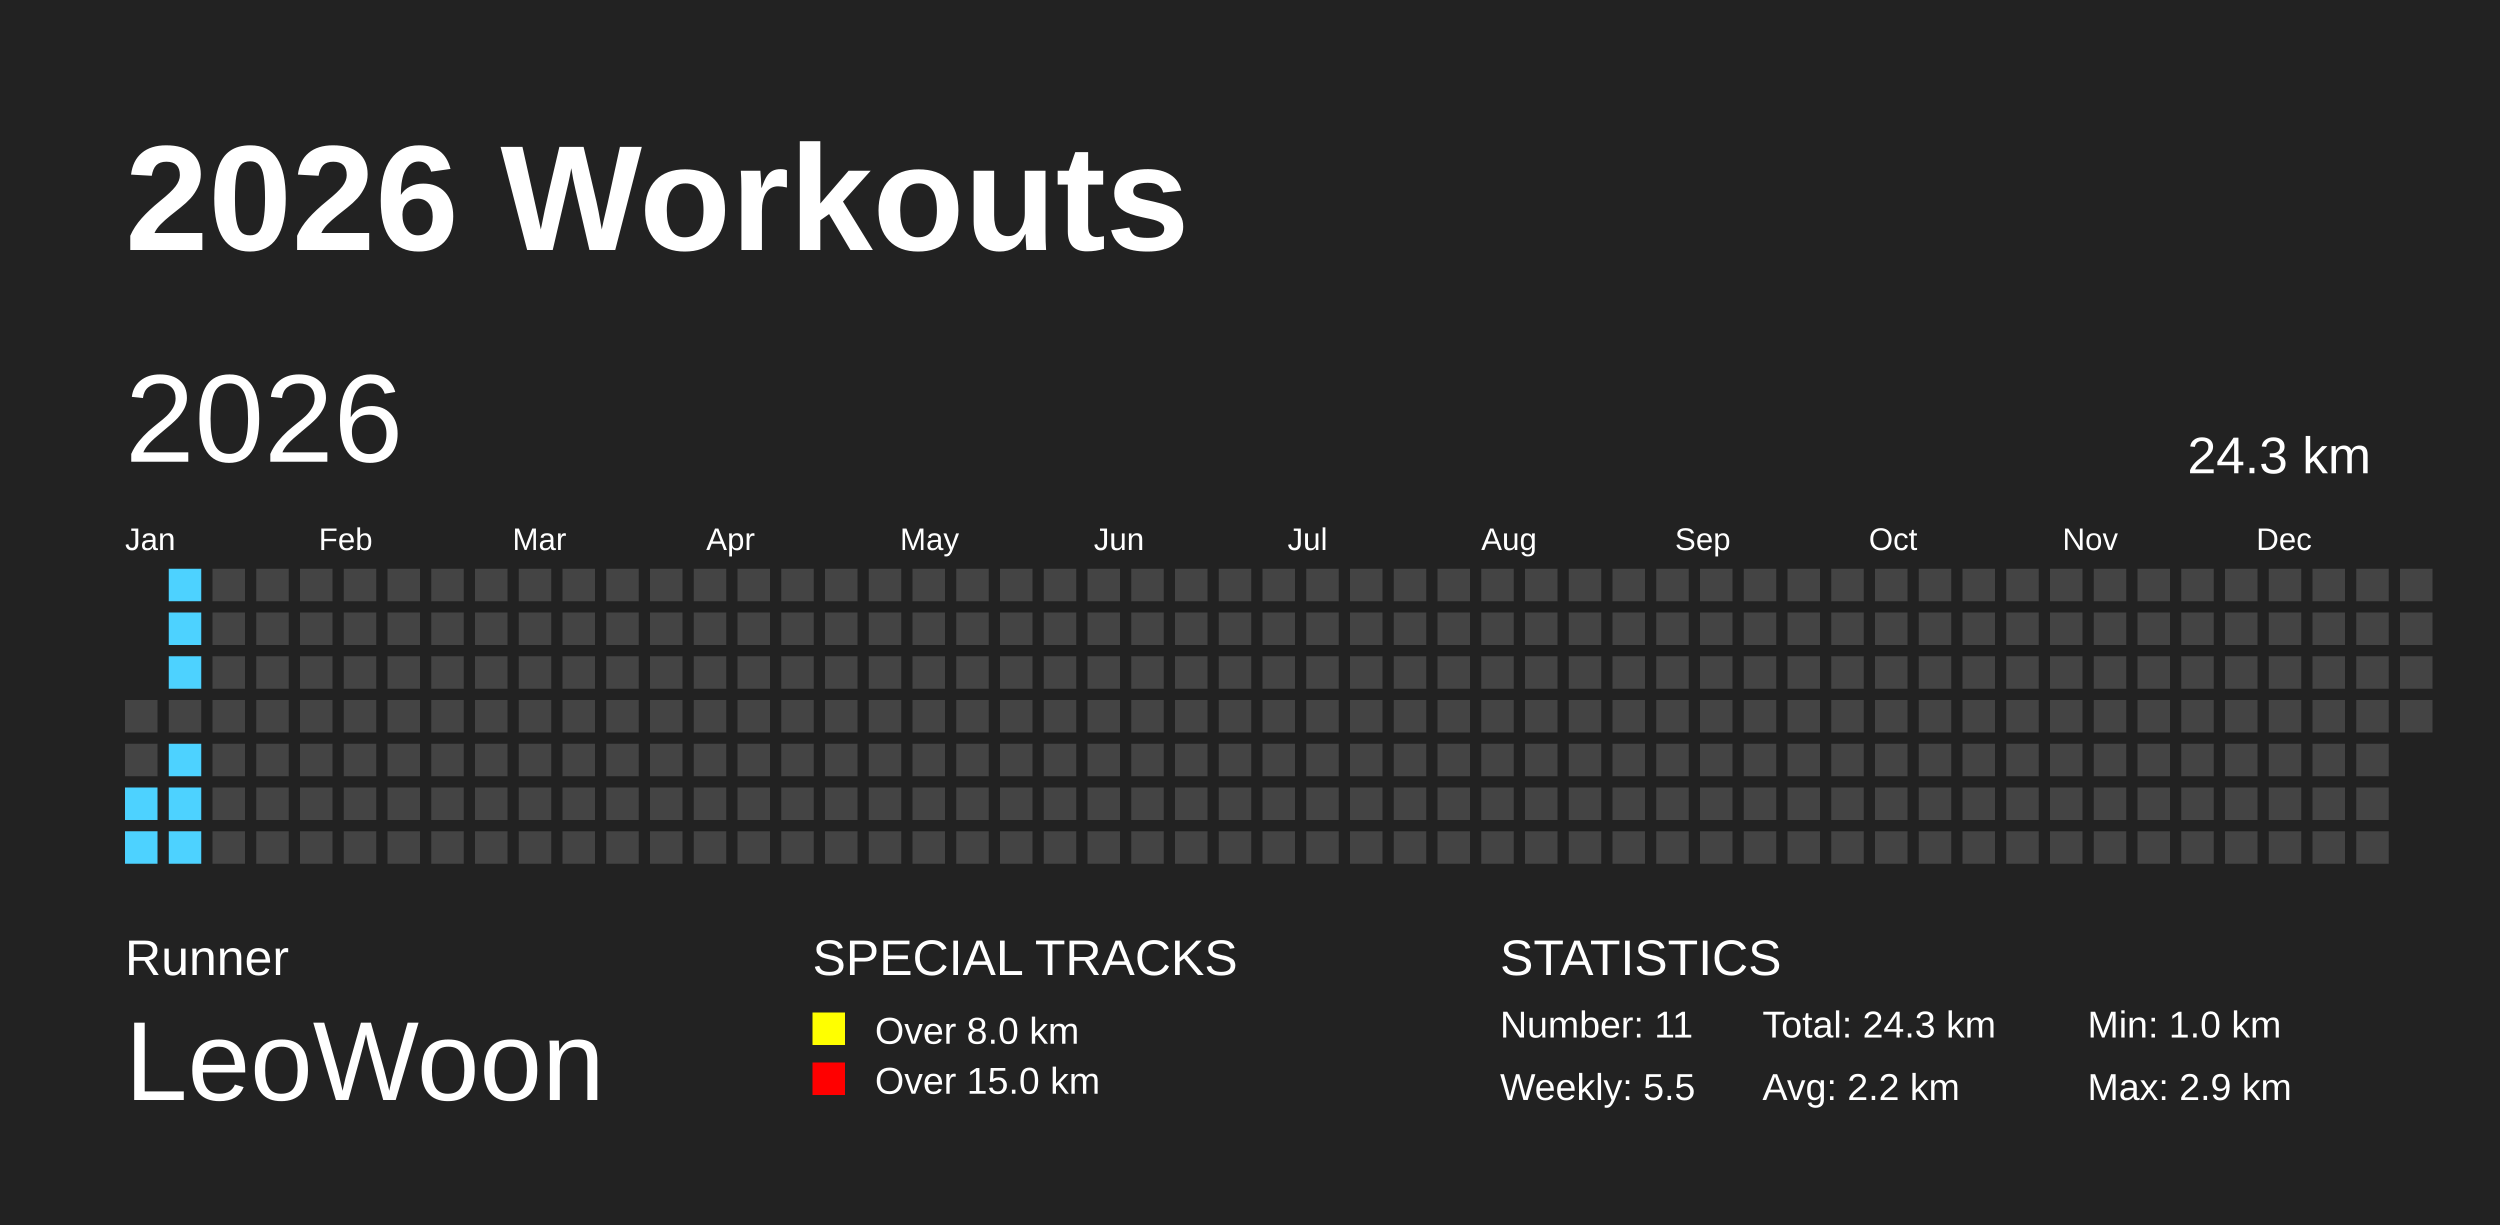
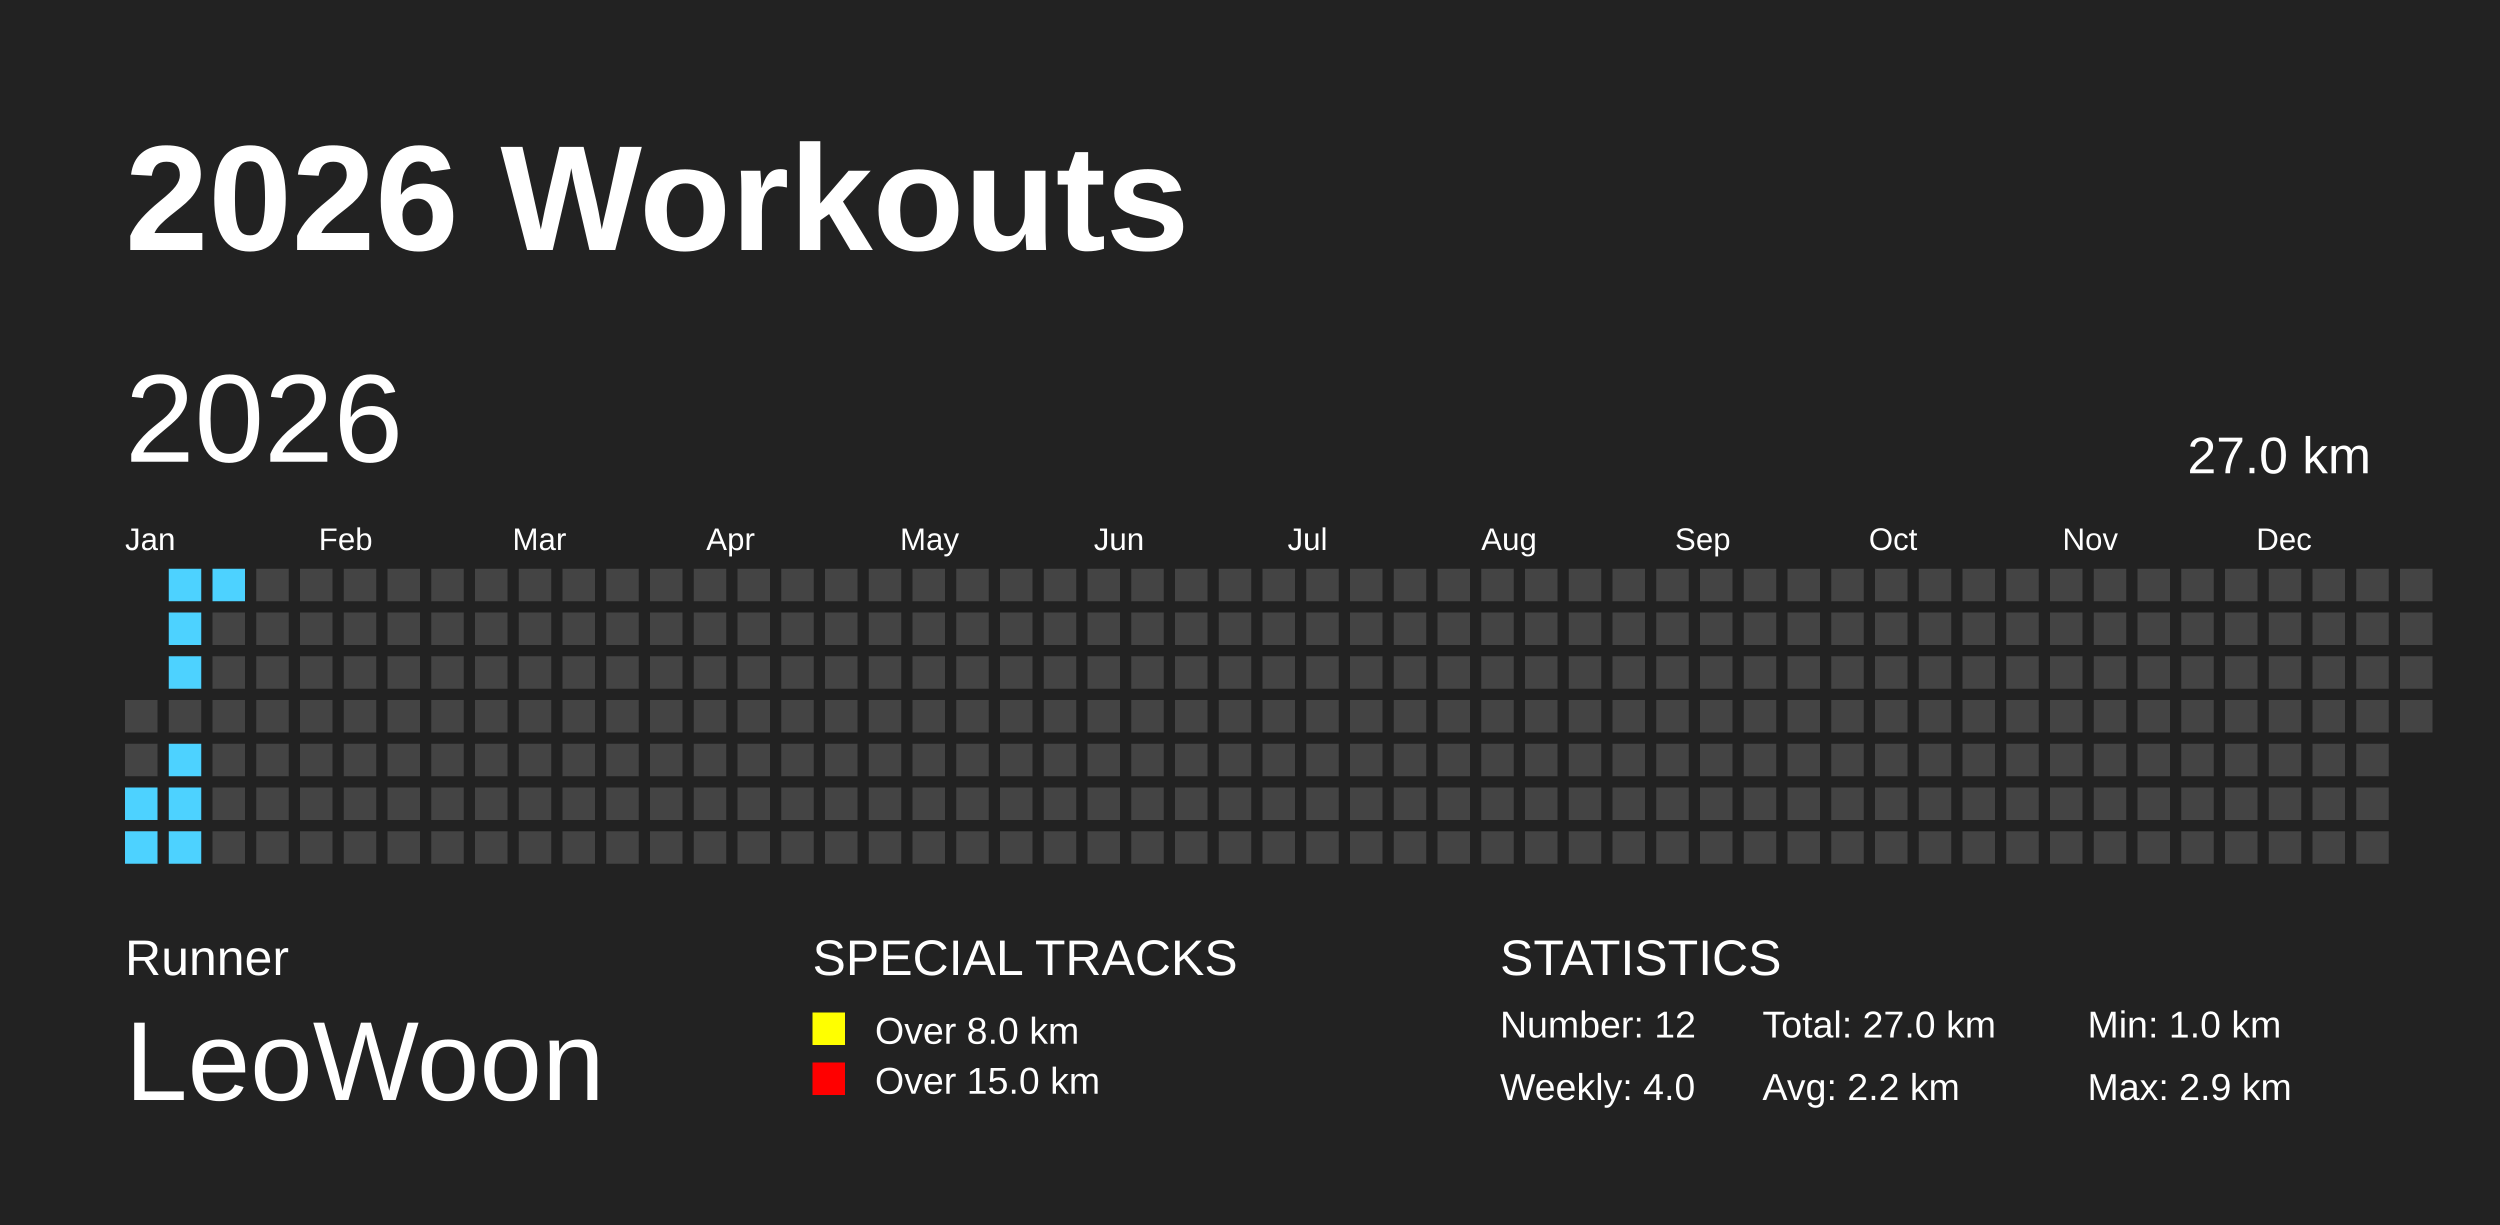
<svg xmlns="http://www.w3.org/2000/svg" baseProfile="full" height="98mm" version="1.1" viewBox="0,0,200,98" width="200mm">
  <defs />
  <rect fill="#222222" height="98" width="200" x="0" y="0" />
  <text fill="#FFFFFF" style="font-size:12px; font-family:Arial; font-weight:bold;" x="10" y="20">2026 Workouts</text>
  <text fill="#FFFFFF" style="font-size:4px; font-family:Arial" x="10" y="78">Runner</text>
  <text fill="#FFFFFF" style="font-size:9px; font-family:Arial" x="10" y="88">LeoWoon</text>
  <text fill="#FFFFFF" style="font-size:4px; font-family:Arial" x="65" y="78">SPECIAL TRACKS</text>
  <rect fill="yellow" height="2.6" width="2.6" x="65" y="81" />
  <text fill="#FFFFFF" style="font-size:3px; font-family:Arial" x="70" y="83.5">Over 8.0 km</text>
  <rect fill="red" height="2.6" width="2.6" x="65" y="85" />
  <text fill="#FFFFFF" style="font-size:3px; font-family:Arial" x="70" y="87.5">Over 15.0 km</text>
  <text fill="#FFFFFF" style="font-size:4px; font-family:Arial" x="120" y="78">STATISTICS</text>
-   <text fill="#FFFFFF" style="font-size:3px; font-family:Arial" x="120" y="83">Number: 11</text>
-   <text fill="#FFFFFF" style="font-size:3px; font-family:Arial" x="120" y="88">Weekly: 5.5</text>
-   <text fill="#FFFFFF" style="font-size:3px; font-family:Arial" x="141" y="83">Total: 24.3 km</text>
+   <text fill="#FFFFFF" style="font-size:3px; font-family:Arial" x="120" y="83">Number: 12</text>
+   <text fill="#FFFFFF" style="font-size:3px; font-family:Arial" x="120" y="88">Weekly: 4.0</text>
+   <text fill="#FFFFFF" style="font-size:3px; font-family:Arial" x="141" y="83">Total: 27.0 km</text>
  <text fill="#FFFFFF" style="font-size:3px; font-family:Arial" x="141" y="88">Avg: 2.2 km</text>
  <text fill="#FFFFFF" style="font-size:3px; font-family:Arial" x="167" y="83">Min: 1.0 km</text>
  <text fill="#FFFFFF" style="font-size:3px; font-family:Arial" x="167" y="88">Max: 2.9 km</text>
  <text dominant-baseline="hanging" fill="#FFFFFF" style="font-size:10.0px; font-family:Arial;" x="10" y="30">2026</text>
-   <text dominant-baseline="hanging" fill="#FFFFFF" style="font-size:4.125px; font-family:Arial;" x="175" y="35">24.3 km</text>
+   <text dominant-baseline="hanging" fill="#FFFFFF" style="font-size:4.125px; font-family:Arial;" x="175" y="35">27.0 km</text>
  <text fill="#FFFFFF" style="font-size:2.5px; font-family:Arial" x="10.0" y="44">Jan</text>
  <text fill="#FFFFFF" style="font-size:2.5px; font-family:Arial" x="25.5" y="44">Feb</text>
  <text fill="#FFFFFF" style="font-size:2.5px; font-family:Arial" x="41.0" y="44">Mar</text>
  <text fill="#FFFFFF" style="font-size:2.5px; font-family:Arial" x="56.5" y="44">Apr</text>
  <text fill="#FFFFFF" style="font-size:2.5px; font-family:Arial" x="72.0" y="44">May</text>
  <text fill="#FFFFFF" style="font-size:2.5px; font-family:Arial" x="87.5" y="44">Jun</text>
  <text fill="#FFFFFF" style="font-size:2.5px; font-family:Arial" x="103.0" y="44">Jul</text>
  <text fill="#FFFFFF" style="font-size:2.5px; font-family:Arial" x="118.5" y="44">Aug</text>
  <text fill="#FFFFFF" style="font-size:2.5px; font-family:Arial" x="134.0" y="44">Sep</text>
  <text fill="#FFFFFF" style="font-size:2.5px; font-family:Arial" x="149.5" y="44">Oct</text>
  <text fill="#FFFFFF" style="font-size:2.5px; font-family:Arial" x="165.0" y="44">Nov</text>
  <text fill="#FFFFFF" style="font-size:2.5px; font-family:Arial" x="180.5" y="44">Dec</text>
  <rect fill="#444444" height="2.6" width="2.6" x="10.0" y="56.0" />
  <rect fill="#444444" height="2.6" width="2.6" x="10.0" y="59.5" />
  <rect fill="#4DD2FF" height="2.6" width="2.6" x="10.0" y="63.0" />
  <rect fill="#4DD2FF" height="2.6" width="2.6" x="10.0" y="66.5" />
  <rect fill="#4DD2FF" height="2.6" width="2.6" x="13.5" y="45.5" />
  <rect fill="#4DD2FF" height="2.6" width="2.6" x="13.5" y="49.0" />
  <rect fill="#4DD2FF" height="2.6" width="2.6" x="13.5" y="52.5" />
  <rect fill="#444444" height="2.6" width="2.6" x="13.5" y="56.0" />
  <rect fill="#4DD2FF" height="2.6" width="2.6" x="13.5" y="59.5" />
  <rect fill="#4DD2FF" height="2.6" width="2.6" x="13.5" y="63.0" />
  <rect fill="#4DD2FF" height="2.6" width="2.6" x="13.5" y="66.5" />
-   <rect fill="#444444" height="2.6" width="2.6" x="17.0" y="45.5" />
+   <rect fill="#4DD2FF" height="2.6" width="2.6" x="17.0" y="45.5" />
  <rect fill="#444444" height="2.6" width="2.6" x="17.0" y="49.0" />
  <rect fill="#444444" height="2.6" width="2.6" x="17.0" y="52.5" />
  <rect fill="#444444" height="2.6" width="2.6" x="17.0" y="56.0" />
  <rect fill="#444444" height="2.6" width="2.6" x="17.0" y="59.5" />
  <rect fill="#444444" height="2.6" width="2.6" x="17.0" y="63.0" />
  <rect fill="#444444" height="2.6" width="2.6" x="17.0" y="66.5" />
  <rect fill="#444444" height="2.6" width="2.6" x="20.5" y="45.5" />
  <rect fill="#444444" height="2.6" width="2.6" x="20.5" y="49.0" />
  <rect fill="#444444" height="2.6" width="2.6" x="20.5" y="52.5" />
  <rect fill="#444444" height="2.6" width="2.6" x="20.5" y="56.0" />
  <rect fill="#444444" height="2.6" width="2.6" x="20.5" y="59.5" />
  <rect fill="#444444" height="2.6" width="2.6" x="20.5" y="63.0" />
  <rect fill="#444444" height="2.6" width="2.6" x="20.5" y="66.5" />
  <rect fill="#444444" height="2.6" width="2.6" x="24.0" y="45.5" />
  <rect fill="#444444" height="2.6" width="2.6" x="24.0" y="49.0" />
  <rect fill="#444444" height="2.6" width="2.6" x="24.0" y="52.5" />
  <rect fill="#444444" height="2.6" width="2.6" x="24.0" y="56.0" />
  <rect fill="#444444" height="2.6" width="2.6" x="24.0" y="59.5" />
  <rect fill="#444444" height="2.6" width="2.6" x="24.0" y="63.0" />
  <rect fill="#444444" height="2.6" width="2.6" x="24.0" y="66.5" />
  <rect fill="#444444" height="2.6" width="2.6" x="27.5" y="45.5" />
  <rect fill="#444444" height="2.6" width="2.6" x="27.5" y="49.0" />
  <rect fill="#444444" height="2.6" width="2.6" x="27.5" y="52.5" />
  <rect fill="#444444" height="2.6" width="2.6" x="27.5" y="56.0" />
  <rect fill="#444444" height="2.6" width="2.6" x="27.5" y="59.5" />
  <rect fill="#444444" height="2.6" width="2.6" x="27.5" y="63.0" />
  <rect fill="#444444" height="2.6" width="2.6" x="27.5" y="66.5" />
  <rect fill="#444444" height="2.6" width="2.6" x="31.0" y="45.5" />
  <rect fill="#444444" height="2.6" width="2.6" x="31.0" y="49.0" />
  <rect fill="#444444" height="2.6" width="2.6" x="31.0" y="52.5" />
  <rect fill="#444444" height="2.6" width="2.6" x="31.0" y="56.0" />
  <rect fill="#444444" height="2.6" width="2.6" x="31.0" y="59.5" />
  <rect fill="#444444" height="2.6" width="2.6" x="31.0" y="63.0" />
  <rect fill="#444444" height="2.6" width="2.6" x="31.0" y="66.5" />
  <rect fill="#444444" height="2.6" width="2.6" x="34.5" y="45.5" />
  <rect fill="#444444" height="2.6" width="2.6" x="34.5" y="49.0" />
  <rect fill="#444444" height="2.6" width="2.6" x="34.5" y="52.5" />
  <rect fill="#444444" height="2.6" width="2.6" x="34.5" y="56.0" />
  <rect fill="#444444" height="2.6" width="2.6" x="34.5" y="59.5" />
  <rect fill="#444444" height="2.6" width="2.6" x="34.5" y="63.0" />
  <rect fill="#444444" height="2.6" width="2.6" x="34.5" y="66.5" />
  <rect fill="#444444" height="2.6" width="2.6" x="38.0" y="45.5" />
  <rect fill="#444444" height="2.6" width="2.6" x="38.0" y="49.0" />
  <rect fill="#444444" height="2.6" width="2.6" x="38.0" y="52.5" />
  <rect fill="#444444" height="2.6" width="2.6" x="38.0" y="56.0" />
  <rect fill="#444444" height="2.6" width="2.6" x="38.0" y="59.5" />
  <rect fill="#444444" height="2.6" width="2.6" x="38.0" y="63.0" />
  <rect fill="#444444" height="2.6" width="2.6" x="38.0" y="66.5" />
  <rect fill="#444444" height="2.6" width="2.6" x="41.5" y="45.5" />
  <rect fill="#444444" height="2.6" width="2.6" x="41.5" y="49.0" />
  <rect fill="#444444" height="2.6" width="2.6" x="41.5" y="52.5" />
  <rect fill="#444444" height="2.6" width="2.6" x="41.5" y="56.0" />
  <rect fill="#444444" height="2.6" width="2.6" x="41.5" y="59.5" />
  <rect fill="#444444" height="2.6" width="2.6" x="41.5" y="63.0" />
  <rect fill="#444444" height="2.6" width="2.6" x="41.5" y="66.5" />
  <rect fill="#444444" height="2.6" width="2.6" x="45.0" y="45.5" />
  <rect fill="#444444" height="2.6" width="2.6" x="45.0" y="49.0" />
  <rect fill="#444444" height="2.6" width="2.6" x="45.0" y="52.5" />
  <rect fill="#444444" height="2.6" width="2.6" x="45.0" y="56.0" />
  <rect fill="#444444" height="2.6" width="2.6" x="45.0" y="59.5" />
  <rect fill="#444444" height="2.6" width="2.6" x="45.0" y="63.0" />
  <rect fill="#444444" height="2.6" width="2.6" x="45.0" y="66.5" />
  <rect fill="#444444" height="2.6" width="2.6" x="48.5" y="45.5" />
  <rect fill="#444444" height="2.6" width="2.6" x="48.5" y="49.0" />
  <rect fill="#444444" height="2.6" width="2.6" x="48.5" y="52.5" />
  <rect fill="#444444" height="2.6" width="2.6" x="48.5" y="56.0" />
  <rect fill="#444444" height="2.6" width="2.6" x="48.5" y="59.5" />
  <rect fill="#444444" height="2.6" width="2.6" x="48.5" y="63.0" />
  <rect fill="#444444" height="2.6" width="2.6" x="48.5" y="66.5" />
  <rect fill="#444444" height="2.6" width="2.6" x="52.0" y="45.5" />
  <rect fill="#444444" height="2.6" width="2.6" x="52.0" y="49.0" />
  <rect fill="#444444" height="2.6" width="2.6" x="52.0" y="52.5" />
  <rect fill="#444444" height="2.6" width="2.6" x="52.0" y="56.0" />
  <rect fill="#444444" height="2.6" width="2.6" x="52.0" y="59.5" />
  <rect fill="#444444" height="2.6" width="2.6" x="52.0" y="63.0" />
  <rect fill="#444444" height="2.6" width="2.6" x="52.0" y="66.5" />
  <rect fill="#444444" height="2.6" width="2.6" x="55.5" y="45.5" />
  <rect fill="#444444" height="2.6" width="2.6" x="55.5" y="49.0" />
  <rect fill="#444444" height="2.6" width="2.6" x="55.5" y="52.5" />
  <rect fill="#444444" height="2.6" width="2.6" x="55.5" y="56.0" />
  <rect fill="#444444" height="2.6" width="2.6" x="55.5" y="59.5" />
  <rect fill="#444444" height="2.6" width="2.6" x="55.5" y="63.0" />
  <rect fill="#444444" height="2.6" width="2.6" x="55.5" y="66.5" />
  <rect fill="#444444" height="2.6" width="2.6" x="59.0" y="45.5" />
  <rect fill="#444444" height="2.6" width="2.6" x="59.0" y="49.0" />
  <rect fill="#444444" height="2.6" width="2.6" x="59.0" y="52.5" />
  <rect fill="#444444" height="2.6" width="2.6" x="59.0" y="56.0" />
  <rect fill="#444444" height="2.6" width="2.6" x="59.0" y="59.5" />
  <rect fill="#444444" height="2.6" width="2.6" x="59.0" y="63.0" />
  <rect fill="#444444" height="2.6" width="2.6" x="59.0" y="66.5" />
  <rect fill="#444444" height="2.6" width="2.6" x="62.5" y="45.5" />
  <rect fill="#444444" height="2.6" width="2.6" x="62.5" y="49.0" />
  <rect fill="#444444" height="2.6" width="2.6" x="62.5" y="52.5" />
  <rect fill="#444444" height="2.6" width="2.6" x="62.5" y="56.0" />
  <rect fill="#444444" height="2.6" width="2.6" x="62.5" y="59.5" />
  <rect fill="#444444" height="2.6" width="2.6" x="62.5" y="63.0" />
  <rect fill="#444444" height="2.6" width="2.6" x="62.5" y="66.5" />
  <rect fill="#444444" height="2.6" width="2.6" x="66.0" y="45.5" />
  <rect fill="#444444" height="2.6" width="2.6" x="66.0" y="49.0" />
  <rect fill="#444444" height="2.6" width="2.6" x="66.0" y="52.5" />
  <rect fill="#444444" height="2.6" width="2.6" x="66.0" y="56.0" />
  <rect fill="#444444" height="2.6" width="2.6" x="66.0" y="59.5" />
  <rect fill="#444444" height="2.6" width="2.6" x="66.0" y="63.0" />
  <rect fill="#444444" height="2.6" width="2.6" x="66.0" y="66.5" />
  <rect fill="#444444" height="2.6" width="2.6" x="69.5" y="45.5" />
  <rect fill="#444444" height="2.6" width="2.6" x="69.5" y="49.0" />
  <rect fill="#444444" height="2.6" width="2.6" x="69.5" y="52.5" />
  <rect fill="#444444" height="2.6" width="2.6" x="69.5" y="56.0" />
  <rect fill="#444444" height="2.6" width="2.6" x="69.5" y="59.5" />
  <rect fill="#444444" height="2.6" width="2.6" x="69.5" y="63.0" />
  <rect fill="#444444" height="2.6" width="2.6" x="69.5" y="66.5" />
  <rect fill="#444444" height="2.6" width="2.6" x="73.0" y="45.5" />
  <rect fill="#444444" height="2.6" width="2.6" x="73.0" y="49.0" />
  <rect fill="#444444" height="2.6" width="2.6" x="73.0" y="52.5" />
  <rect fill="#444444" height="2.6" width="2.6" x="73.0" y="56.0" />
  <rect fill="#444444" height="2.6" width="2.6" x="73.0" y="59.5" />
  <rect fill="#444444" height="2.6" width="2.6" x="73.0" y="63.0" />
  <rect fill="#444444" height="2.6" width="2.6" x="73.0" y="66.5" />
  <rect fill="#444444" height="2.6" width="2.6" x="76.5" y="45.5" />
  <rect fill="#444444" height="2.6" width="2.6" x="76.5" y="49.0" />
  <rect fill="#444444" height="2.6" width="2.6" x="76.5" y="52.5" />
  <rect fill="#444444" height="2.6" width="2.6" x="76.5" y="56.0" />
  <rect fill="#444444" height="2.6" width="2.6" x="76.5" y="59.5" />
  <rect fill="#444444" height="2.6" width="2.6" x="76.5" y="63.0" />
  <rect fill="#444444" height="2.6" width="2.6" x="76.5" y="66.5" />
  <rect fill="#444444" height="2.6" width="2.6" x="80.0" y="45.5" />
  <rect fill="#444444" height="2.6" width="2.6" x="80.0" y="49.0" />
  <rect fill="#444444" height="2.6" width="2.6" x="80.0" y="52.5" />
  <rect fill="#444444" height="2.6" width="2.6" x="80.0" y="56.0" />
  <rect fill="#444444" height="2.6" width="2.6" x="80.0" y="59.5" />
  <rect fill="#444444" height="2.6" width="2.6" x="80.0" y="63.0" />
  <rect fill="#444444" height="2.6" width="2.6" x="80.0" y="66.5" />
  <rect fill="#444444" height="2.6" width="2.6" x="83.5" y="45.5" />
  <rect fill="#444444" height="2.6" width="2.6" x="83.5" y="49.0" />
  <rect fill="#444444" height="2.6" width="2.6" x="83.5" y="52.5" />
  <rect fill="#444444" height="2.6" width="2.6" x="83.5" y="56.0" />
  <rect fill="#444444" height="2.6" width="2.6" x="83.5" y="59.5" />
  <rect fill="#444444" height="2.6" width="2.6" x="83.5" y="63.0" />
  <rect fill="#444444" height="2.6" width="2.6" x="83.5" y="66.5" />
  <rect fill="#444444" height="2.6" width="2.6" x="87.0" y="45.5" />
  <rect fill="#444444" height="2.6" width="2.6" x="87.0" y="49.0" />
  <rect fill="#444444" height="2.6" width="2.6" x="87.0" y="52.5" />
  <rect fill="#444444" height="2.6" width="2.6" x="87.0" y="56.0" />
  <rect fill="#444444" height="2.6" width="2.6" x="87.0" y="59.5" />
  <rect fill="#444444" height="2.6" width="2.6" x="87.0" y="63.0" />
  <rect fill="#444444" height="2.6" width="2.6" x="87.0" y="66.5" />
  <rect fill="#444444" height="2.6" width="2.6" x="90.5" y="45.5" />
  <rect fill="#444444" height="2.6" width="2.6" x="90.5" y="49.0" />
  <rect fill="#444444" height="2.6" width="2.6" x="90.5" y="52.5" />
  <rect fill="#444444" height="2.6" width="2.6" x="90.5" y="56.0" />
  <rect fill="#444444" height="2.6" width="2.6" x="90.5" y="59.5" />
  <rect fill="#444444" height="2.6" width="2.6" x="90.5" y="63.0" />
  <rect fill="#444444" height="2.6" width="2.6" x="90.5" y="66.5" />
  <rect fill="#444444" height="2.6" width="2.6" x="94.0" y="45.5" />
  <rect fill="#444444" height="2.6" width="2.6" x="94.0" y="49.0" />
  <rect fill="#444444" height="2.6" width="2.6" x="94.0" y="52.5" />
  <rect fill="#444444" height="2.6" width="2.6" x="94.0" y="56.0" />
  <rect fill="#444444" height="2.6" width="2.6" x="94.0" y="59.5" />
  <rect fill="#444444" height="2.6" width="2.6" x="94.0" y="63.0" />
  <rect fill="#444444" height="2.6" width="2.6" x="94.0" y="66.5" />
  <rect fill="#444444" height="2.6" width="2.6" x="97.5" y="45.5" />
  <rect fill="#444444" height="2.6" width="2.6" x="97.5" y="49.0" />
  <rect fill="#444444" height="2.6" width="2.6" x="97.5" y="52.5" />
  <rect fill="#444444" height="2.6" width="2.6" x="97.5" y="56.0" />
  <rect fill="#444444" height="2.6" width="2.6" x="97.5" y="59.5" />
  <rect fill="#444444" height="2.6" width="2.6" x="97.5" y="63.0" />
  <rect fill="#444444" height="2.6" width="2.6" x="97.5" y="66.5" />
  <rect fill="#444444" height="2.6" width="2.6" x="101.0" y="45.5" />
  <rect fill="#444444" height="2.6" width="2.6" x="101.0" y="49.0" />
  <rect fill="#444444" height="2.6" width="2.6" x="101.0" y="52.5" />
  <rect fill="#444444" height="2.6" width="2.6" x="101.0" y="56.0" />
  <rect fill="#444444" height="2.6" width="2.6" x="101.0" y="59.5" />
  <rect fill="#444444" height="2.6" width="2.6" x="101.0" y="63.0" />
  <rect fill="#444444" height="2.6" width="2.6" x="101.0" y="66.5" />
  <rect fill="#444444" height="2.6" width="2.6" x="104.5" y="45.5" />
  <rect fill="#444444" height="2.6" width="2.6" x="104.5" y="49.0" />
  <rect fill="#444444" height="2.6" width="2.6" x="104.5" y="52.5" />
  <rect fill="#444444" height="2.6" width="2.6" x="104.5" y="56.0" />
  <rect fill="#444444" height="2.6" width="2.6" x="104.5" y="59.5" />
  <rect fill="#444444" height="2.6" width="2.6" x="104.5" y="63.0" />
  <rect fill="#444444" height="2.6" width="2.6" x="104.5" y="66.5" />
  <rect fill="#444444" height="2.6" width="2.6" x="108.0" y="45.5" />
  <rect fill="#444444" height="2.6" width="2.6" x="108.0" y="49.0" />
  <rect fill="#444444" height="2.6" width="2.6" x="108.0" y="52.5" />
  <rect fill="#444444" height="2.6" width="2.6" x="108.0" y="56.0" />
  <rect fill="#444444" height="2.6" width="2.6" x="108.0" y="59.5" />
  <rect fill="#444444" height="2.6" width="2.6" x="108.0" y="63.0" />
  <rect fill="#444444" height="2.6" width="2.6" x="108.0" y="66.5" />
  <rect fill="#444444" height="2.6" width="2.6" x="111.5" y="45.5" />
  <rect fill="#444444" height="2.6" width="2.6" x="111.5" y="49.0" />
  <rect fill="#444444" height="2.6" width="2.6" x="111.5" y="52.5" />
  <rect fill="#444444" height="2.6" width="2.6" x="111.5" y="56.0" />
  <rect fill="#444444" height="2.6" width="2.6" x="111.5" y="59.5" />
  <rect fill="#444444" height="2.6" width="2.6" x="111.5" y="63.0" />
  <rect fill="#444444" height="2.6" width="2.6" x="111.5" y="66.5" />
  <rect fill="#444444" height="2.6" width="2.6" x="115.0" y="45.5" />
  <rect fill="#444444" height="2.6" width="2.6" x="115.0" y="49.0" />
  <rect fill="#444444" height="2.6" width="2.6" x="115.0" y="52.5" />
  <rect fill="#444444" height="2.6" width="2.6" x="115.0" y="56.0" />
  <rect fill="#444444" height="2.6" width="2.6" x="115.0" y="59.5" />
  <rect fill="#444444" height="2.6" width="2.6" x="115.0" y="63.0" />
  <rect fill="#444444" height="2.6" width="2.6" x="115.0" y="66.5" />
  <rect fill="#444444" height="2.6" width="2.6" x="118.5" y="45.5" />
  <rect fill="#444444" height="2.6" width="2.6" x="118.5" y="49.0" />
  <rect fill="#444444" height="2.6" width="2.6" x="118.5" y="52.5" />
  <rect fill="#444444" height="2.6" width="2.6" x="118.5" y="56.0" />
  <rect fill="#444444" height="2.6" width="2.6" x="118.5" y="59.5" />
  <rect fill="#444444" height="2.6" width="2.6" x="118.5" y="63.0" />
  <rect fill="#444444" height="2.6" width="2.6" x="118.5" y="66.5" />
  <rect fill="#444444" height="2.6" width="2.6" x="122.0" y="45.5" />
  <rect fill="#444444" height="2.6" width="2.6" x="122.0" y="49.0" />
  <rect fill="#444444" height="2.6" width="2.6" x="122.0" y="52.5" />
  <rect fill="#444444" height="2.6" width="2.6" x="122.0" y="56.0" />
  <rect fill="#444444" height="2.6" width="2.6" x="122.0" y="59.5" />
  <rect fill="#444444" height="2.6" width="2.6" x="122.0" y="63.0" />
  <rect fill="#444444" height="2.6" width="2.6" x="122.0" y="66.5" />
  <rect fill="#444444" height="2.6" width="2.6" x="125.5" y="45.5" />
  <rect fill="#444444" height="2.6" width="2.6" x="125.5" y="49.0" />
  <rect fill="#444444" height="2.6" width="2.6" x="125.5" y="52.5" />
  <rect fill="#444444" height="2.6" width="2.6" x="125.5" y="56.0" />
  <rect fill="#444444" height="2.6" width="2.6" x="125.5" y="59.5" />
  <rect fill="#444444" height="2.6" width="2.6" x="125.5" y="63.0" />
  <rect fill="#444444" height="2.6" width="2.6" x="125.5" y="66.5" />
  <rect fill="#444444" height="2.6" width="2.6" x="129.0" y="45.5" />
  <rect fill="#444444" height="2.6" width="2.6" x="129.0" y="49.0" />
  <rect fill="#444444" height="2.6" width="2.6" x="129.0" y="52.5" />
  <rect fill="#444444" height="2.6" width="2.6" x="129.0" y="56.0" />
  <rect fill="#444444" height="2.6" width="2.6" x="129.0" y="59.5" />
  <rect fill="#444444" height="2.6" width="2.6" x="129.0" y="63.0" />
  <rect fill="#444444" height="2.6" width="2.6" x="129.0" y="66.5" />
  <rect fill="#444444" height="2.6" width="2.6" x="132.5" y="45.5" />
  <rect fill="#444444" height="2.6" width="2.6" x="132.5" y="49.0" />
  <rect fill="#444444" height="2.6" width="2.6" x="132.5" y="52.5" />
  <rect fill="#444444" height="2.6" width="2.6" x="132.5" y="56.0" />
  <rect fill="#444444" height="2.6" width="2.6" x="132.5" y="59.5" />
  <rect fill="#444444" height="2.6" width="2.6" x="132.5" y="63.0" />
  <rect fill="#444444" height="2.6" width="2.6" x="132.5" y="66.5" />
  <rect fill="#444444" height="2.6" width="2.6" x="136.0" y="45.5" />
  <rect fill="#444444" height="2.6" width="2.6" x="136.0" y="49.0" />
  <rect fill="#444444" height="2.6" width="2.6" x="136.0" y="52.5" />
  <rect fill="#444444" height="2.6" width="2.6" x="136.0" y="56.0" />
  <rect fill="#444444" height="2.6" width="2.6" x="136.0" y="59.5" />
  <rect fill="#444444" height="2.6" width="2.6" x="136.0" y="63.0" />
  <rect fill="#444444" height="2.6" width="2.6" x="136.0" y="66.5" />
  <rect fill="#444444" height="2.6" width="2.6" x="139.5" y="45.5" />
  <rect fill="#444444" height="2.6" width="2.6" x="139.5" y="49.0" />
  <rect fill="#444444" height="2.6" width="2.6" x="139.5" y="52.5" />
  <rect fill="#444444" height="2.6" width="2.6" x="139.5" y="56.0" />
  <rect fill="#444444" height="2.6" width="2.6" x="139.5" y="59.5" />
  <rect fill="#444444" height="2.6" width="2.6" x="139.5" y="63.0" />
  <rect fill="#444444" height="2.6" width="2.6" x="139.5" y="66.5" />
  <rect fill="#444444" height="2.6" width="2.6" x="143.0" y="45.5" />
  <rect fill="#444444" height="2.6" width="2.6" x="143.0" y="49.0" />
  <rect fill="#444444" height="2.6" width="2.6" x="143.0" y="52.5" />
  <rect fill="#444444" height="2.6" width="2.6" x="143.0" y="56.0" />
  <rect fill="#444444" height="2.6" width="2.6" x="143.0" y="59.5" />
  <rect fill="#444444" height="2.6" width="2.6" x="143.0" y="63.0" />
  <rect fill="#444444" height="2.6" width="2.6" x="143.0" y="66.5" />
  <rect fill="#444444" height="2.6" width="2.6" x="146.5" y="45.5" />
  <rect fill="#444444" height="2.6" width="2.6" x="146.5" y="49.0" />
  <rect fill="#444444" height="2.6" width="2.6" x="146.5" y="52.5" />
  <rect fill="#444444" height="2.6" width="2.6" x="146.5" y="56.0" />
  <rect fill="#444444" height="2.6" width="2.6" x="146.5" y="59.5" />
  <rect fill="#444444" height="2.6" width="2.6" x="146.5" y="63.0" />
  <rect fill="#444444" height="2.6" width="2.6" x="146.5" y="66.5" />
  <rect fill="#444444" height="2.6" width="2.6" x="150.0" y="45.5" />
  <rect fill="#444444" height="2.6" width="2.6" x="150.0" y="49.0" />
  <rect fill="#444444" height="2.6" width="2.6" x="150.0" y="52.5" />
  <rect fill="#444444" height="2.6" width="2.6" x="150.0" y="56.0" />
  <rect fill="#444444" height="2.6" width="2.6" x="150.0" y="59.5" />
  <rect fill="#444444" height="2.6" width="2.6" x="150.0" y="63.0" />
  <rect fill="#444444" height="2.6" width="2.6" x="150.0" y="66.5" />
  <rect fill="#444444" height="2.6" width="2.6" x="153.5" y="45.5" />
  <rect fill="#444444" height="2.6" width="2.6" x="153.5" y="49.0" />
  <rect fill="#444444" height="2.6" width="2.6" x="153.5" y="52.5" />
  <rect fill="#444444" height="2.6" width="2.6" x="153.5" y="56.0" />
  <rect fill="#444444" height="2.6" width="2.6" x="153.5" y="59.5" />
  <rect fill="#444444" height="2.6" width="2.6" x="153.5" y="63.0" />
  <rect fill="#444444" height="2.6" width="2.6" x="153.5" y="66.5" />
  <rect fill="#444444" height="2.6" width="2.6" x="157.0" y="45.5" />
  <rect fill="#444444" height="2.6" width="2.6" x="157.0" y="49.0" />
  <rect fill="#444444" height="2.6" width="2.6" x="157.0" y="52.5" />
  <rect fill="#444444" height="2.6" width="2.6" x="157.0" y="56.0" />
  <rect fill="#444444" height="2.6" width="2.6" x="157.0" y="59.5" />
  <rect fill="#444444" height="2.6" width="2.6" x="157.0" y="63.0" />
  <rect fill="#444444" height="2.6" width="2.6" x="157.0" y="66.5" />
  <rect fill="#444444" height="2.6" width="2.6" x="160.5" y="45.5" />
  <rect fill="#444444" height="2.6" width="2.6" x="160.5" y="49.0" />
  <rect fill="#444444" height="2.6" width="2.6" x="160.5" y="52.5" />
  <rect fill="#444444" height="2.6" width="2.6" x="160.5" y="56.0" />
  <rect fill="#444444" height="2.6" width="2.6" x="160.5" y="59.5" />
  <rect fill="#444444" height="2.6" width="2.6" x="160.5" y="63.0" />
  <rect fill="#444444" height="2.6" width="2.6" x="160.5" y="66.5" />
  <rect fill="#444444" height="2.6" width="2.6" x="164.0" y="45.5" />
  <rect fill="#444444" height="2.6" width="2.6" x="164.0" y="49.0" />
  <rect fill="#444444" height="2.6" width="2.6" x="164.0" y="52.5" />
  <rect fill="#444444" height="2.6" width="2.6" x="164.0" y="56.0" />
  <rect fill="#444444" height="2.6" width="2.6" x="164.0" y="59.5" />
  <rect fill="#444444" height="2.6" width="2.6" x="164.0" y="63.0" />
  <rect fill="#444444" height="2.6" width="2.6" x="164.0" y="66.5" />
  <rect fill="#444444" height="2.6" width="2.6" x="167.5" y="45.5" />
  <rect fill="#444444" height="2.6" width="2.6" x="167.5" y="49.0" />
  <rect fill="#444444" height="2.6" width="2.6" x="167.5" y="52.5" />
  <rect fill="#444444" height="2.6" width="2.6" x="167.5" y="56.0" />
  <rect fill="#444444" height="2.6" width="2.6" x="167.5" y="59.5" />
  <rect fill="#444444" height="2.6" width="2.6" x="167.5" y="63.0" />
  <rect fill="#444444" height="2.6" width="2.6" x="167.5" y="66.5" />
  <rect fill="#444444" height="2.6" width="2.6" x="171.0" y="45.5" />
  <rect fill="#444444" height="2.6" width="2.6" x="171.0" y="49.0" />
  <rect fill="#444444" height="2.6" width="2.6" x="171.0" y="52.5" />
  <rect fill="#444444" height="2.6" width="2.6" x="171.0" y="56.0" />
  <rect fill="#444444" height="2.6" width="2.6" x="171.0" y="59.5" />
  <rect fill="#444444" height="2.6" width="2.6" x="171.0" y="63.0" />
  <rect fill="#444444" height="2.6" width="2.6" x="171.0" y="66.5" />
  <rect fill="#444444" height="2.6" width="2.6" x="174.5" y="45.5" />
  <rect fill="#444444" height="2.6" width="2.6" x="174.5" y="49.0" />
  <rect fill="#444444" height="2.6" width="2.6" x="174.5" y="52.5" />
  <rect fill="#444444" height="2.6" width="2.6" x="174.5" y="56.0" />
  <rect fill="#444444" height="2.6" width="2.6" x="174.5" y="59.5" />
  <rect fill="#444444" height="2.6" width="2.6" x="174.5" y="63.0" />
  <rect fill="#444444" height="2.6" width="2.6" x="174.5" y="66.5" />
  <rect fill="#444444" height="2.6" width="2.6" x="178.0" y="45.5" />
  <rect fill="#444444" height="2.6" width="2.6" x="178.0" y="49.0" />
  <rect fill="#444444" height="2.6" width="2.6" x="178.0" y="52.5" />
  <rect fill="#444444" height="2.6" width="2.6" x="178.0" y="56.0" />
  <rect fill="#444444" height="2.6" width="2.6" x="178.0" y="59.5" />
  <rect fill="#444444" height="2.6" width="2.6" x="178.0" y="63.0" />
  <rect fill="#444444" height="2.6" width="2.6" x="178.0" y="66.5" />
  <rect fill="#444444" height="2.6" width="2.6" x="181.5" y="45.5" />
  <rect fill="#444444" height="2.6" width="2.6" x="181.5" y="49.0" />
  <rect fill="#444444" height="2.6" width="2.6" x="181.5" y="52.5" />
  <rect fill="#444444" height="2.6" width="2.6" x="181.5" y="56.0" />
  <rect fill="#444444" height="2.6" width="2.6" x="181.5" y="59.5" />
  <rect fill="#444444" height="2.6" width="2.6" x="181.5" y="63.0" />
  <rect fill="#444444" height="2.6" width="2.6" x="181.5" y="66.5" />
  <rect fill="#444444" height="2.6" width="2.6" x="185.0" y="45.5" />
  <rect fill="#444444" height="2.6" width="2.6" x="185.0" y="49.0" />
  <rect fill="#444444" height="2.6" width="2.6" x="185.0" y="52.5" />
  <rect fill="#444444" height="2.6" width="2.6" x="185.0" y="56.0" />
  <rect fill="#444444" height="2.6" width="2.6" x="185.0" y="59.5" />
  <rect fill="#444444" height="2.6" width="2.6" x="185.0" y="63.0" />
  <rect fill="#444444" height="2.6" width="2.6" x="185.0" y="66.5" />
  <rect fill="#444444" height="2.6" width="2.6" x="188.5" y="45.5" />
  <rect fill="#444444" height="2.6" width="2.6" x="188.5" y="49.0" />
  <rect fill="#444444" height="2.6" width="2.6" x="188.5" y="52.5" />
  <rect fill="#444444" height="2.6" width="2.6" x="188.5" y="56.0" />
  <rect fill="#444444" height="2.6" width="2.6" x="188.5" y="59.5" />
  <rect fill="#444444" height="2.6" width="2.6" x="188.5" y="63.0" />
  <rect fill="#444444" height="2.6" width="2.6" x="188.5" y="66.5" />
  <rect fill="#444444" height="2.6" width="2.6" x="192.0" y="45.5" />
  <rect fill="#444444" height="2.6" width="2.6" x="192.0" y="49.0" />
  <rect fill="#444444" height="2.6" width="2.6" x="192.0" y="52.5" />
  <rect fill="#444444" height="2.6" width="2.6" x="192.0" y="56.0" />
</svg>
